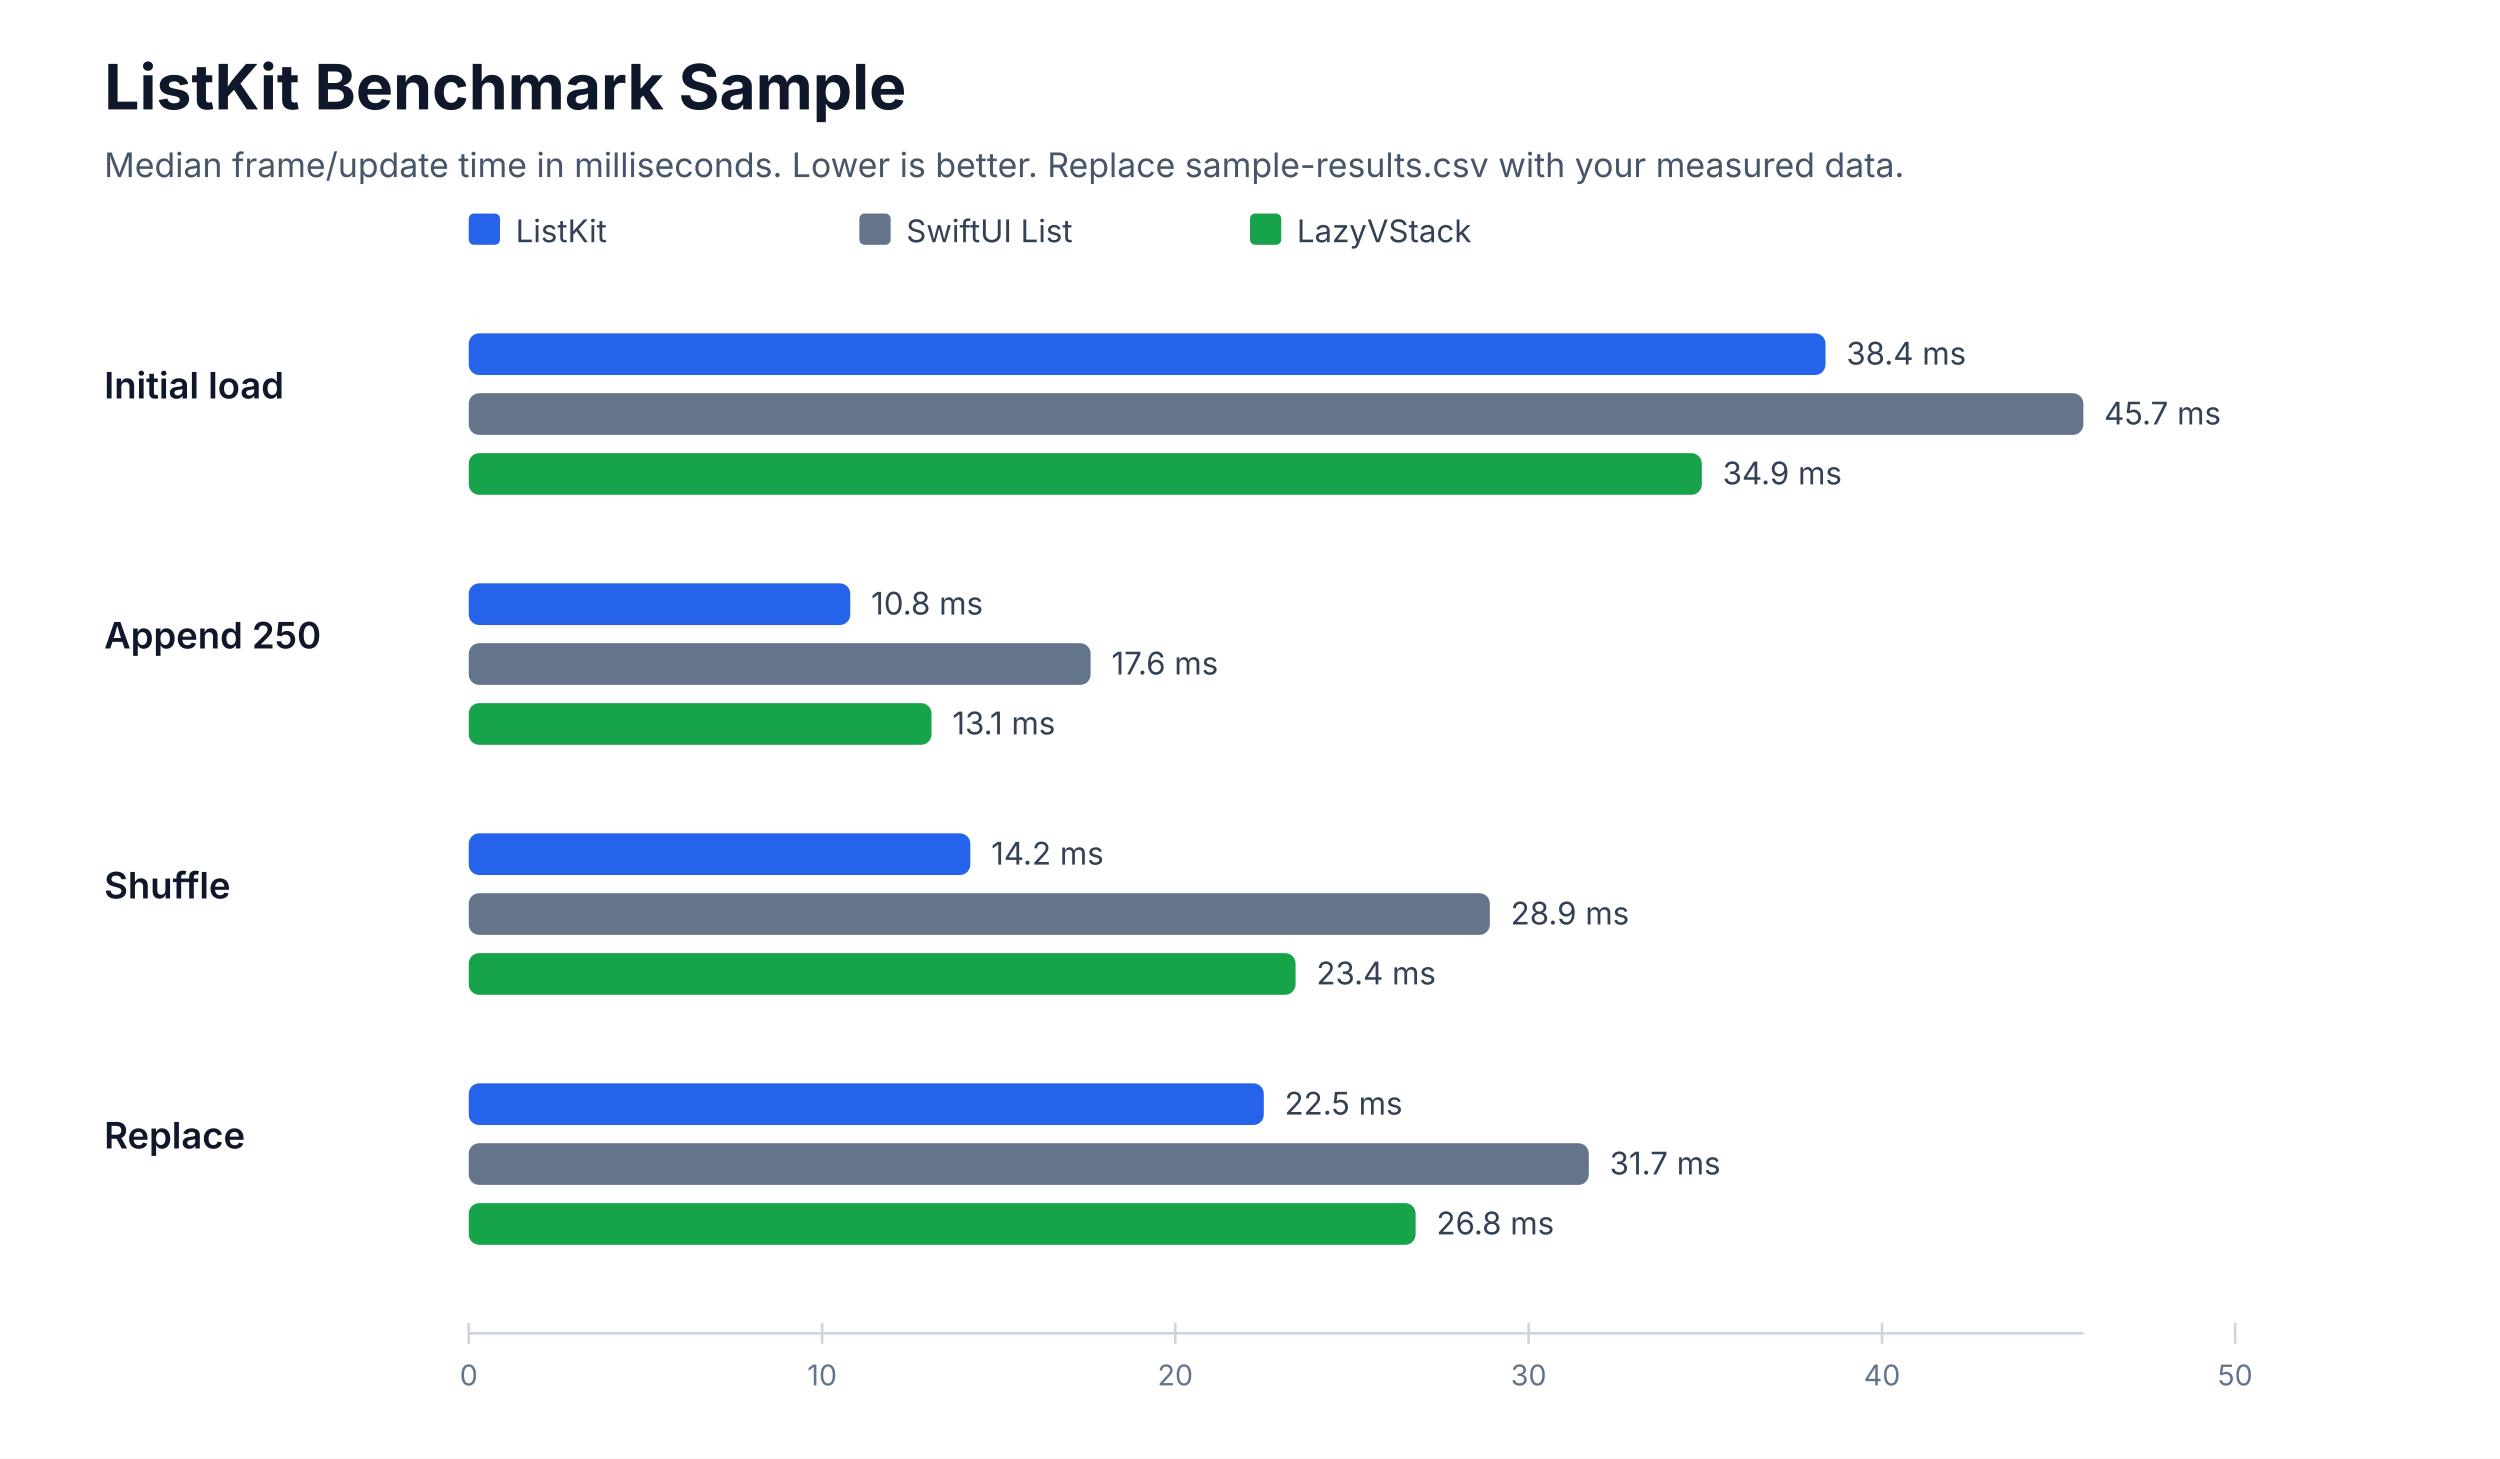
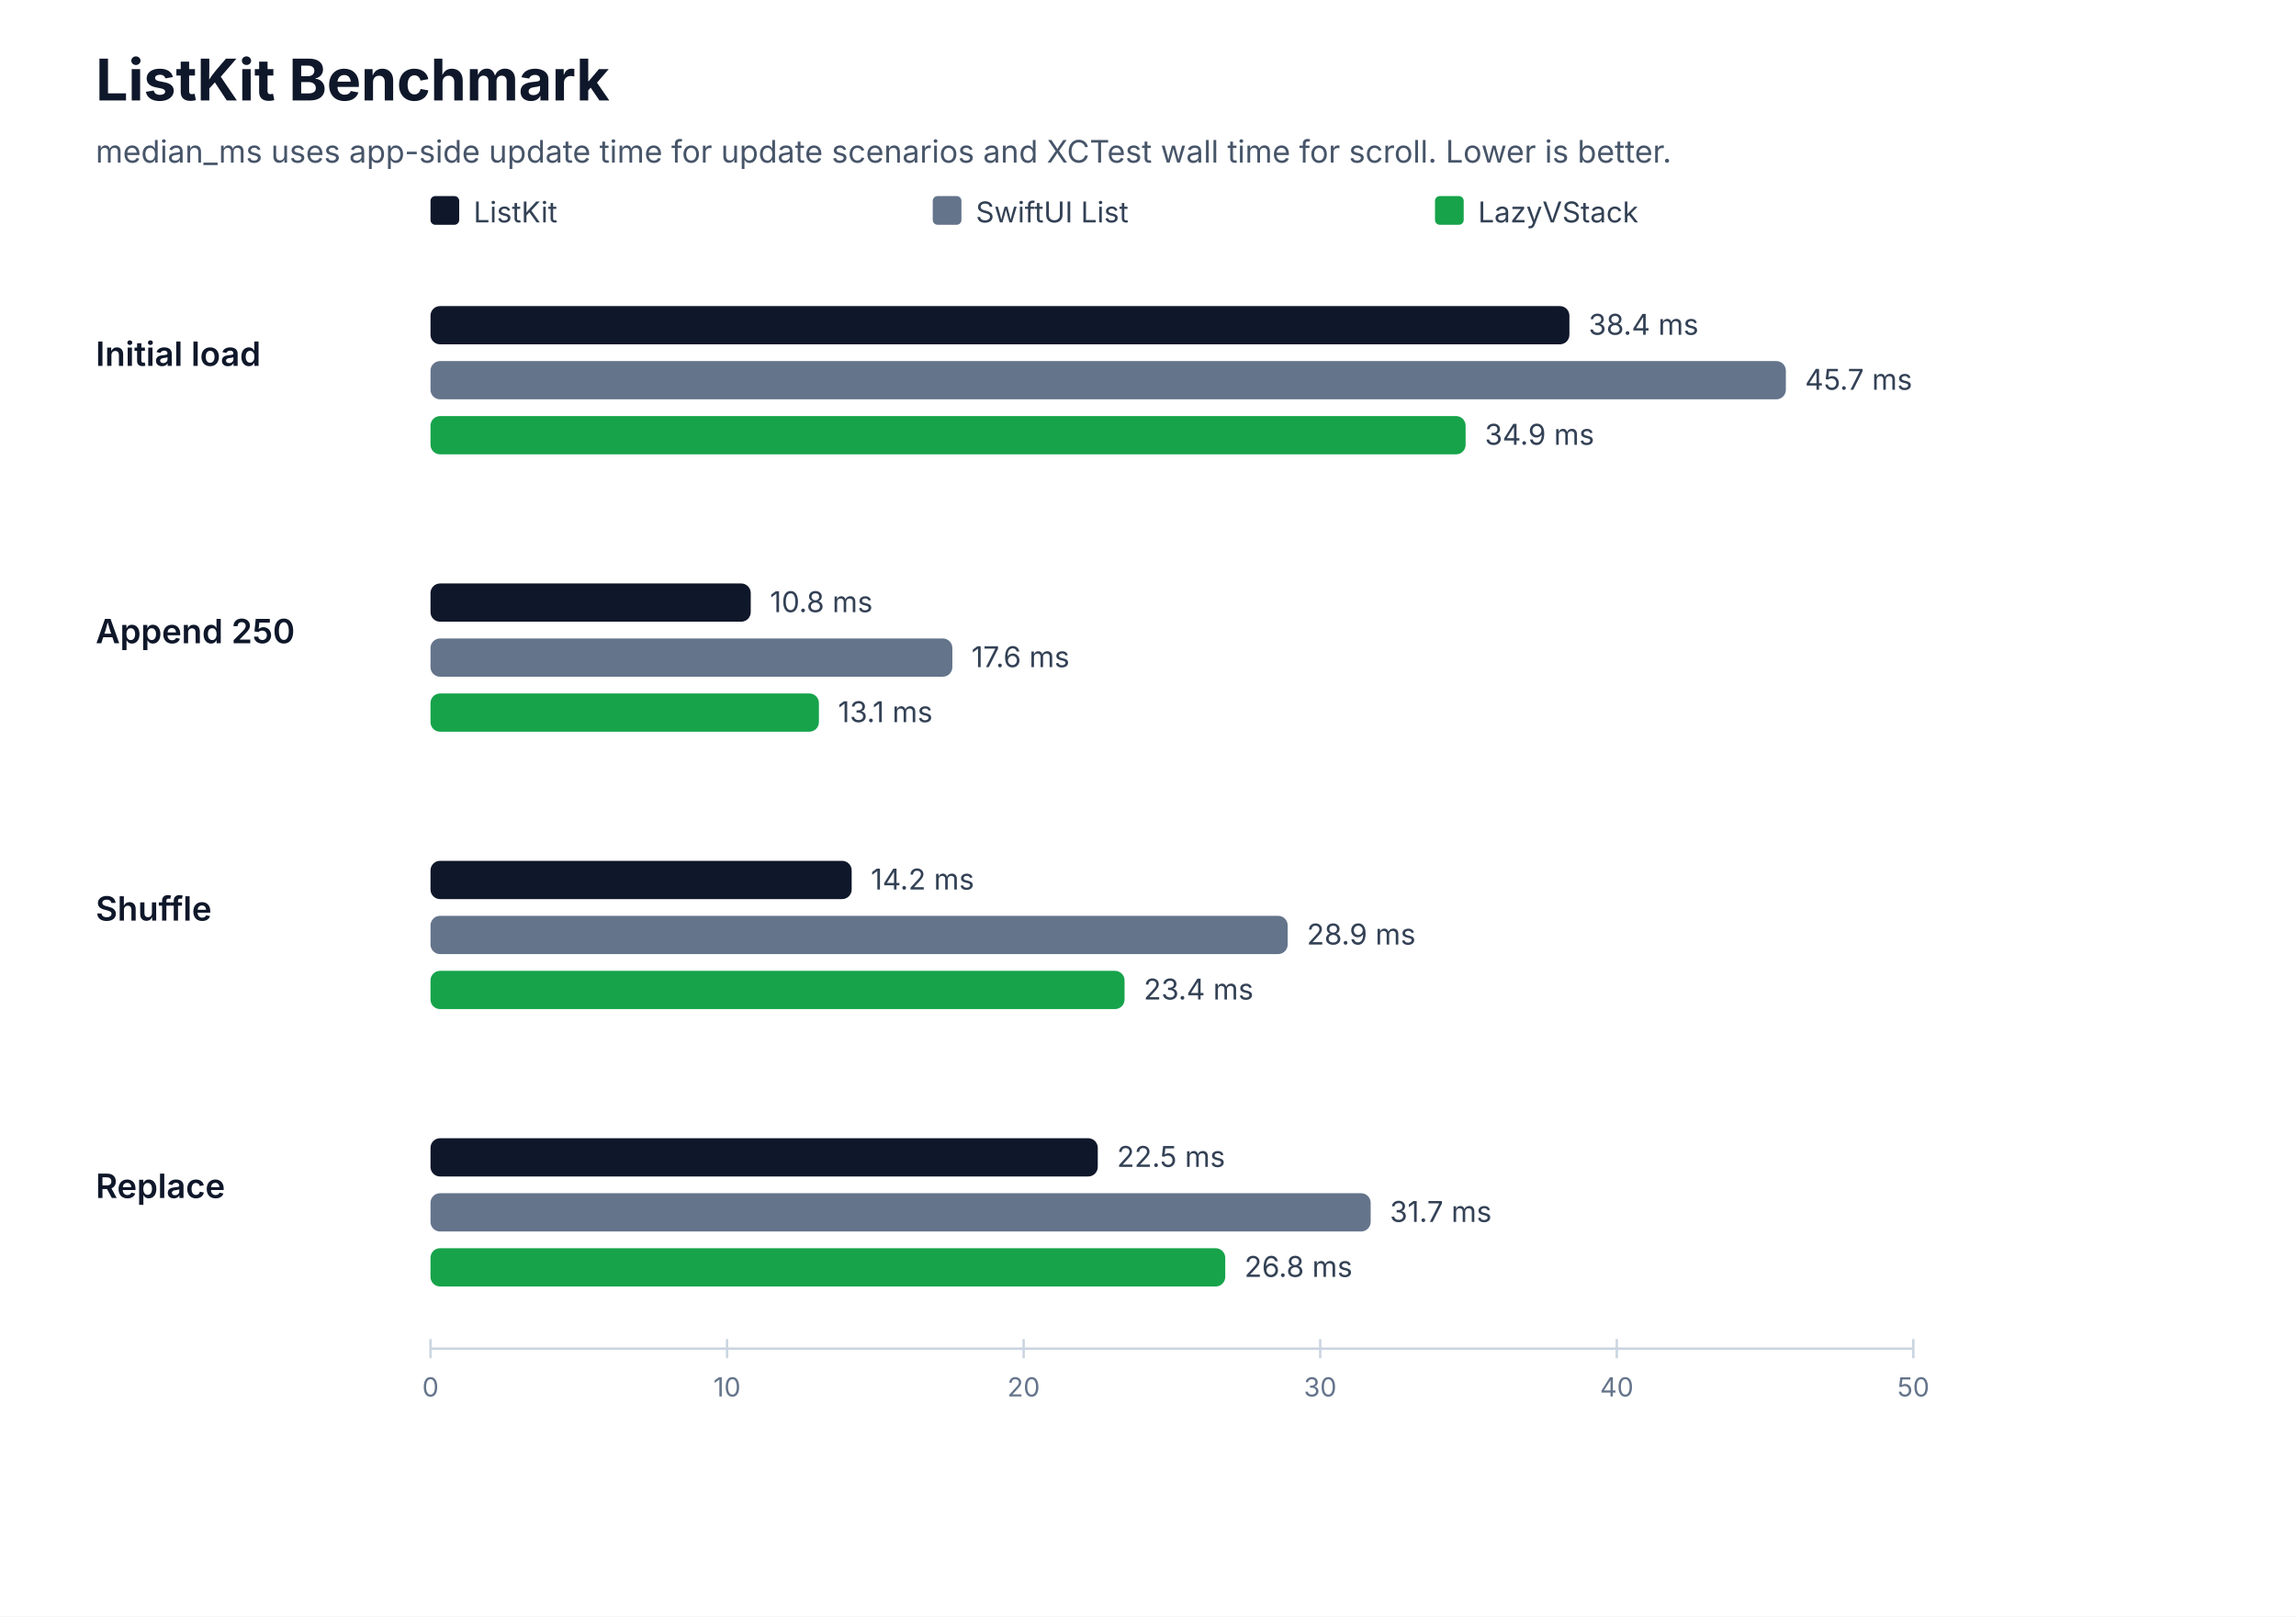
- <svg xmlns="http://www.w3.org/2000/svg" width="960" height="560" viewBox="0 0 960 560">
+ <svg xmlns="http://www.w3.org/2000/svg" width="960" height="676" viewBox="0 0 960 676">
  <rect width="100%" height="100%" fill="#ffffff" />
-   <text x="40" y="42" font-family="Inter, -apple-system, BlinkMacSystemFont, Segoe UI, sans-serif" font-size="24" font-weight="700" fill="#0f172a">ListKit Benchmark Sample</text>
-   <text x="40" y="68" font-family="Inter, -apple-system, BlinkMacSystemFont, Segoe UI, sans-serif" font-size="13" fill="#475569">Median frame/update time in milliseconds. Lower is better. Replace sample-results.csv with your measured data.</text>
-   <rect x="180" y="82" width="12" height="12" rx="2" fill="#2563eb" />
+   <text x="40" y="42" font-family="Inter, -apple-system, BlinkMacSystemFont, Segoe UI, sans-serif" font-size="24" font-weight="700" fill="#0f172a">ListKit Benchmark</text>
+   <text x="40" y="68" font-family="Inter, -apple-system, BlinkMacSystemFont, Segoe UI, sans-serif" font-size="13" fill="#475569">median_ms uses app-side update time for update scenarios and XCTest wall time for scroll. Lower is better.</text>
+   <rect x="180" y="82" width="12" height="12" rx="2" fill="#0f172a" />
  <text x="198" y="93" font-family="Inter, -apple-system, BlinkMacSystemFont, Segoe UI, sans-serif" font-size="12" fill="#334155">ListKit</text>
-   <rect x="330" y="82" width="12" height="12" rx="2" fill="#64748b" />
-   <text x="348" y="93" font-family="Inter, -apple-system, BlinkMacSystemFont, Segoe UI, sans-serif" font-size="12" fill="#334155">SwiftUI List</text>
-   <rect x="480" y="82" width="12" height="12" rx="2" fill="#16a34a" />
-   <text x="498" y="93" font-family="Inter, -apple-system, BlinkMacSystemFont, Segoe UI, sans-serif" font-size="12" fill="#334155">LazyVStack</text>
+   <rect x="390" y="82" width="12" height="12" rx="2" fill="#64748b" />
+   <text x="408" y="93" font-family="Inter, -apple-system, BlinkMacSystemFont, Segoe UI, sans-serif" font-size="12" fill="#334155">SwiftUI List</text>
+   <rect x="600" y="82" width="12" height="12" rx="2" fill="#16a34a" />
+   <text x="618" y="93" font-family="Inter, -apple-system, BlinkMacSystemFont, Segoe UI, sans-serif" font-size="12" fill="#334155">LazyVStack</text>
+   <line x1="180" y1="564" x2="800" y2="564" stroke="#cbd5e1" />
+   <line x1="180.0" y1="560" x2="180.0" y2="568" stroke="#cbd5e1" />
+   <text x="180.0" y="584" text-anchor="middle" font-family="Inter, -apple-system, BlinkMacSystemFont, Segoe UI, sans-serif" font-size="11" fill="#64748b">0</text>
+   <line x1="304.0" y1="560" x2="304.0" y2="568" stroke="#cbd5e1" />
+   <text x="304.0" y="584" text-anchor="middle" font-family="Inter, -apple-system, BlinkMacSystemFont, Segoe UI, sans-serif" font-size="11" fill="#64748b">10</text>
+   <line x1="428.0" y1="560" x2="428.0" y2="568" stroke="#cbd5e1" />
+   <text x="428.0" y="584" text-anchor="middle" font-family="Inter, -apple-system, BlinkMacSystemFont, Segoe UI, sans-serif" font-size="11" fill="#64748b">20</text>
+   <line x1="552.0" y1="560" x2="552.0" y2="568" stroke="#cbd5e1" />
+   <text x="552.0" y="584" text-anchor="middle" font-family="Inter, -apple-system, BlinkMacSystemFont, Segoe UI, sans-serif" font-size="11" fill="#64748b">30</text>
+   <line x1="676.0" y1="560" x2="676.0" y2="568" stroke="#cbd5e1" />
+   <text x="676.0" y="584" text-anchor="middle" font-family="Inter, -apple-system, BlinkMacSystemFont, Segoe UI, sans-serif" font-size="11" fill="#64748b">40</text>
+   <line x1="800.0" y1="560" x2="800.0" y2="568" stroke="#cbd5e1" />
+   <text x="800.0" y="584" text-anchor="middle" font-family="Inter, -apple-system, BlinkMacSystemFont, Segoe UI, sans-serif" font-size="11" fill="#64748b">50</text>
  <text x="40" y="153" font-family="Inter, -apple-system, BlinkMacSystemFont, Segoe UI, sans-serif" font-size="14" font-weight="600" fill="#0f172a">Initial load</text>
-   <rect x="180" y="128" width="521.0" height="16" rx="4" fill="#2563eb" />
-   <text x="709.0" y="140" font-family="Inter, -apple-system, BlinkMacSystemFont, Segoe UI, sans-serif" font-size="12" fill="#334155">38.4 ms</text>
-   <rect x="180" y="151" width="620.0" height="16" rx="4" fill="#64748b" />
-   <text x="808.0" y="163" font-family="Inter, -apple-system, BlinkMacSystemFont, Segoe UI, sans-serif" font-size="12" fill="#334155">45.7 ms</text>
-   <rect x="180" y="174" width="473.5" height="16" rx="4" fill="#16a34a" />
-   <text x="661.5" y="186" font-family="Inter, -apple-system, BlinkMacSystemFont, Segoe UI, sans-serif" font-size="12" fill="#334155">34.9 ms</text>
-   <text x="40" y="249" font-family="Inter, -apple-system, BlinkMacSystemFont, Segoe UI, sans-serif" font-size="14" font-weight="600" fill="#0f172a">Append 250</text>
-   <rect x="180" y="224" width="146.5" height="16" rx="4" fill="#2563eb" />
-   <text x="334.5" y="236" font-family="Inter, -apple-system, BlinkMacSystemFont, Segoe UI, sans-serif" font-size="12" fill="#334155">10.8 ms</text>
-   <rect x="180" y="247" width="238.8" height="16" rx="4" fill="#64748b" />
-   <text x="426.8" y="259" font-family="Inter, -apple-system, BlinkMacSystemFont, Segoe UI, sans-serif" font-size="12" fill="#334155">17.6 ms</text>
-   <rect x="180" y="270" width="177.7" height="16" rx="4" fill="#16a34a" />
-   <text x="365.7" y="282" font-family="Inter, -apple-system, BlinkMacSystemFont, Segoe UI, sans-serif" font-size="12" fill="#334155">13.1 ms</text>
-   <text x="40" y="345" font-family="Inter, -apple-system, BlinkMacSystemFont, Segoe UI, sans-serif" font-size="14" font-weight="600" fill="#0f172a">Shuffle</text>
-   <rect x="180" y="320" width="192.6" height="16" rx="4" fill="#2563eb" />
-   <text x="380.6" y="332" font-family="Inter, -apple-system, BlinkMacSystemFont, Segoe UI, sans-serif" font-size="12" fill="#334155">14.2 ms</text>
-   <rect x="180" y="343" width="392.1" height="16" rx="4" fill="#64748b" />
-   <text x="580.1" y="355" font-family="Inter, -apple-system, BlinkMacSystemFont, Segoe UI, sans-serif" font-size="12" fill="#334155">28.9 ms</text>
-   <rect x="180" y="366" width="317.5" height="16" rx="4" fill="#16a34a" />
-   <text x="505.5" y="378" font-family="Inter, -apple-system, BlinkMacSystemFont, Segoe UI, sans-serif" font-size="12" fill="#334155">23.4 ms</text>
-   <text x="40" y="441" font-family="Inter, -apple-system, BlinkMacSystemFont, Segoe UI, sans-serif" font-size="14" font-weight="600" fill="#0f172a">Replace</text>
-   <rect x="180" y="416" width="305.3" height="16" rx="4" fill="#2563eb" />
-   <text x="493.3" y="428" font-family="Inter, -apple-system, BlinkMacSystemFont, Segoe UI, sans-serif" font-size="12" fill="#334155">22.5 ms</text>
-   <rect x="180" y="439" width="430.1" height="16" rx="4" fill="#64748b" />
-   <text x="618.1" y="451" font-family="Inter, -apple-system, BlinkMacSystemFont, Segoe UI, sans-serif" font-size="12" fill="#334155">31.7 ms</text>
-   <rect x="180" y="462" width="363.6" height="16" rx="4" fill="#16a34a" />
-   <text x="551.6" y="474" font-family="Inter, -apple-system, BlinkMacSystemFont, Segoe UI, sans-serif" font-size="12" fill="#334155">26.8 ms</text>
-   <line x1="180" y1="512" x2="800" y2="512" stroke="#cbd5e1" />
-   <line x1="180.0" y1="508" x2="180.0" y2="516" stroke="#cbd5e1" />
-   <text x="180.0" y="532" text-anchor="middle" font-family="Inter, -apple-system, BlinkMacSystemFont, Segoe UI, sans-serif" font-size="11" fill="#64748b">0</text>
-   <line x1="315.7" y1="508" x2="315.7" y2="516" stroke="#cbd5e1" />
-   <text x="315.7" y="532" text-anchor="middle" font-family="Inter, -apple-system, BlinkMacSystemFont, Segoe UI, sans-serif" font-size="11" fill="#64748b">10</text>
-   <line x1="451.3" y1="508" x2="451.3" y2="516" stroke="#cbd5e1" />
-   <text x="451.3" y="532" text-anchor="middle" font-family="Inter, -apple-system, BlinkMacSystemFont, Segoe UI, sans-serif" font-size="11" fill="#64748b">20</text>
-   <line x1="587.0" y1="508" x2="587.0" y2="516" stroke="#cbd5e1" />
-   <text x="587.0" y="532" text-anchor="middle" font-family="Inter, -apple-system, BlinkMacSystemFont, Segoe UI, sans-serif" font-size="11" fill="#64748b">30</text>
-   <line x1="722.7" y1="508" x2="722.7" y2="516" stroke="#cbd5e1" />
-   <text x="722.7" y="532" text-anchor="middle" font-family="Inter, -apple-system, BlinkMacSystemFont, Segoe UI, sans-serif" font-size="11" fill="#64748b">40</text>
-   <line x1="858.3" y1="508" x2="858.3" y2="516" stroke="#cbd5e1" />
-   <text x="858.3" y="532" text-anchor="middle" font-family="Inter, -apple-system, BlinkMacSystemFont, Segoe UI, sans-serif" font-size="11" fill="#64748b">50</text>
+   <rect x="180" y="128" width="476.2" height="16" rx="4" fill="#0f172a" />
+   <text x="664.2" y="140" font-family="Inter, -apple-system, BlinkMacSystemFont, Segoe UI, sans-serif" font-size="12" fill="#334155">38.4 ms</text>
+   <rect x="180" y="151" width="566.7" height="16" rx="4" fill="#64748b" />
+   <text x="754.7" y="163" font-family="Inter, -apple-system, BlinkMacSystemFont, Segoe UI, sans-serif" font-size="12" fill="#334155">45.7 ms</text>
+   <rect x="180" y="174" width="432.8" height="16" rx="4" fill="#16a34a" />
+   <text x="620.8" y="186" font-family="Inter, -apple-system, BlinkMacSystemFont, Segoe UI, sans-serif" font-size="12" fill="#334155">34.9 ms</text>
+   <text x="40" y="269" font-family="Inter, -apple-system, BlinkMacSystemFont, Segoe UI, sans-serif" font-size="14" font-weight="600" fill="#0f172a">Append 250</text>
+   <rect x="180" y="244" width="133.9" height="16" rx="4" fill="#0f172a" />
+   <text x="321.9" y="256" font-family="Inter, -apple-system, BlinkMacSystemFont, Segoe UI, sans-serif" font-size="12" fill="#334155">10.8 ms</text>
+   <rect x="180" y="267" width="218.2" height="16" rx="4" fill="#64748b" />
+   <text x="406.2" y="279" font-family="Inter, -apple-system, BlinkMacSystemFont, Segoe UI, sans-serif" font-size="12" fill="#334155">17.6 ms</text>
+   <rect x="180" y="290" width="162.4" height="16" rx="4" fill="#16a34a" />
+   <text x="350.4" y="302" font-family="Inter, -apple-system, BlinkMacSystemFont, Segoe UI, sans-serif" font-size="12" fill="#334155">13.1 ms</text>
+   <text x="40" y="385" font-family="Inter, -apple-system, BlinkMacSystemFont, Segoe UI, sans-serif" font-size="14" font-weight="600" fill="#0f172a">Shuffle</text>
+   <rect x="180" y="360" width="176.1" height="16" rx="4" fill="#0f172a" />
+   <text x="364.1" y="372" font-family="Inter, -apple-system, BlinkMacSystemFont, Segoe UI, sans-serif" font-size="12" fill="#334155">14.2 ms</text>
+   <rect x="180" y="383" width="358.4" height="16" rx="4" fill="#64748b" />
+   <text x="546.4" y="395" font-family="Inter, -apple-system, BlinkMacSystemFont, Segoe UI, sans-serif" font-size="12" fill="#334155">28.9 ms</text>
+   <rect x="180" y="406" width="290.2" height="16" rx="4" fill="#16a34a" />
+   <text x="478.2" y="418" font-family="Inter, -apple-system, BlinkMacSystemFont, Segoe UI, sans-serif" font-size="12" fill="#334155">23.4 ms</text>
+   <text x="40" y="501" font-family="Inter, -apple-system, BlinkMacSystemFont, Segoe UI, sans-serif" font-size="14" font-weight="600" fill="#0f172a">Replace</text>
+   <rect x="180" y="476" width="279.0" height="16" rx="4" fill="#0f172a" />
+   <text x="467.0" y="488" font-family="Inter, -apple-system, BlinkMacSystemFont, Segoe UI, sans-serif" font-size="12" fill="#334155">22.5 ms</text>
+   <rect x="180" y="499" width="393.1" height="16" rx="4" fill="#64748b" />
+   <text x="581.1" y="511" font-family="Inter, -apple-system, BlinkMacSystemFont, Segoe UI, sans-serif" font-size="12" fill="#334155">31.7 ms</text>
+   <rect x="180" y="522" width="332.3" height="16" rx="4" fill="#16a34a" />
+   <text x="520.3" y="534" font-family="Inter, -apple-system, BlinkMacSystemFont, Segoe UI, sans-serif" font-size="12" fill="#334155">26.8 ms</text>
</svg>
